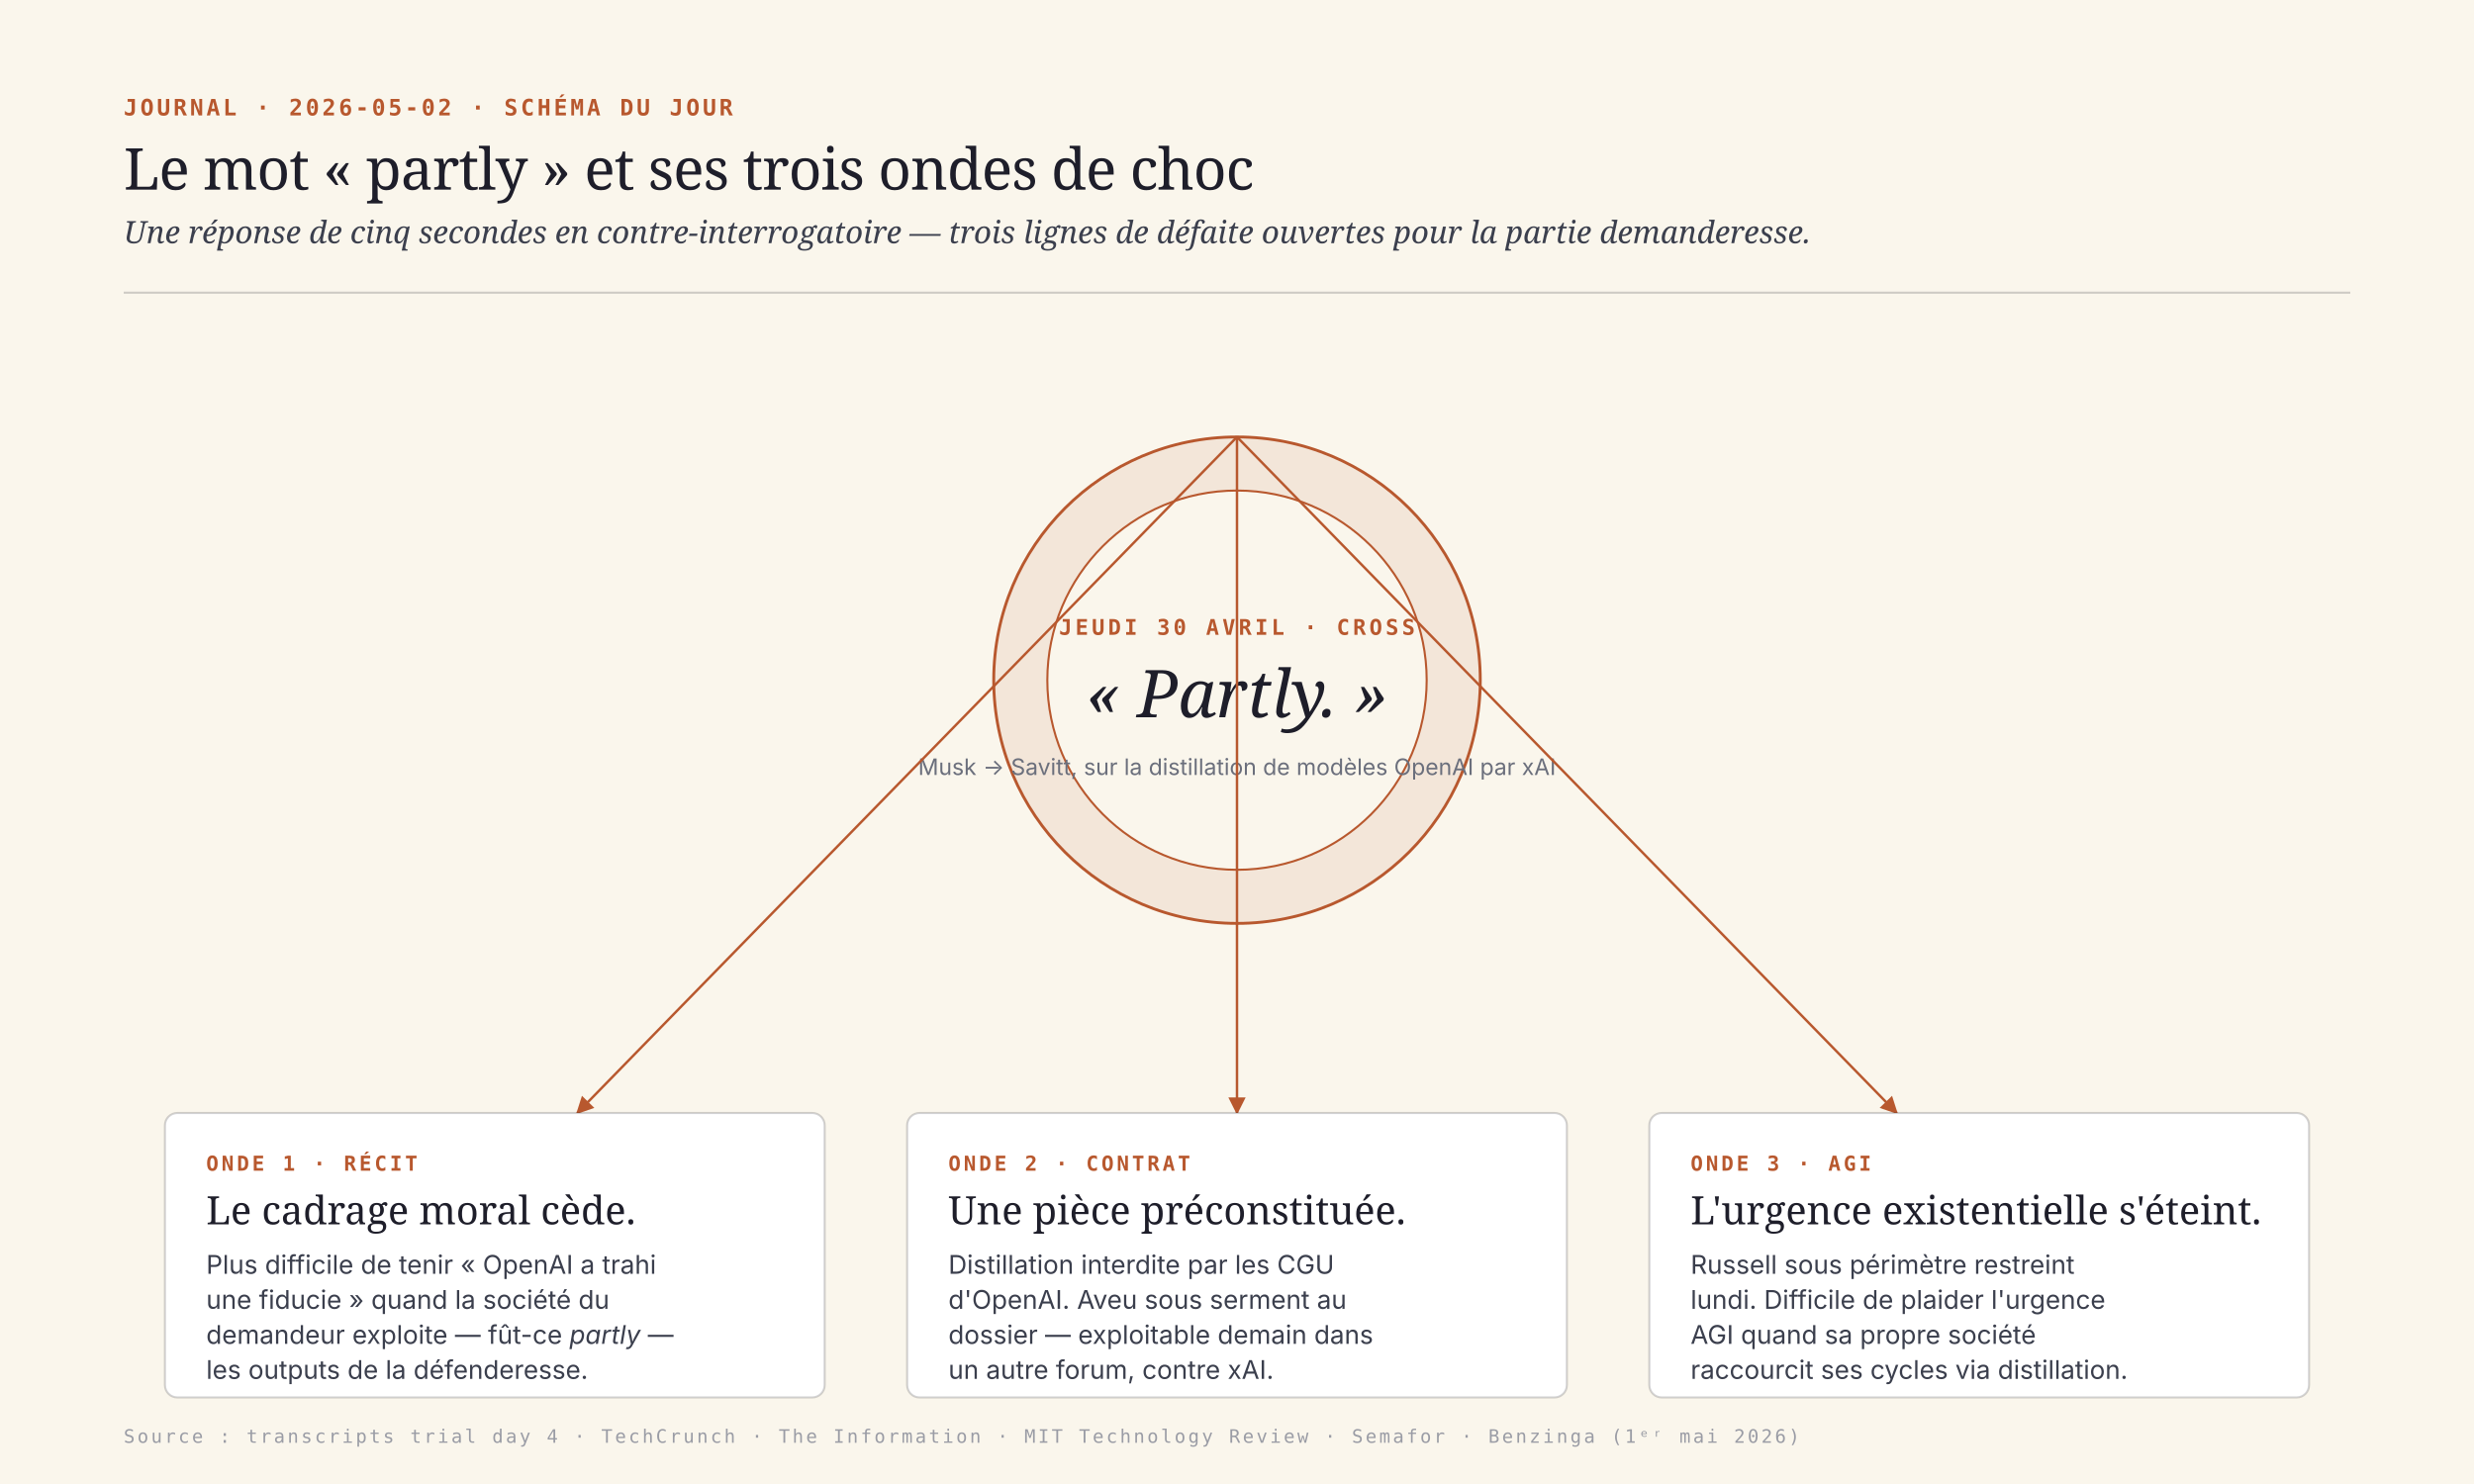
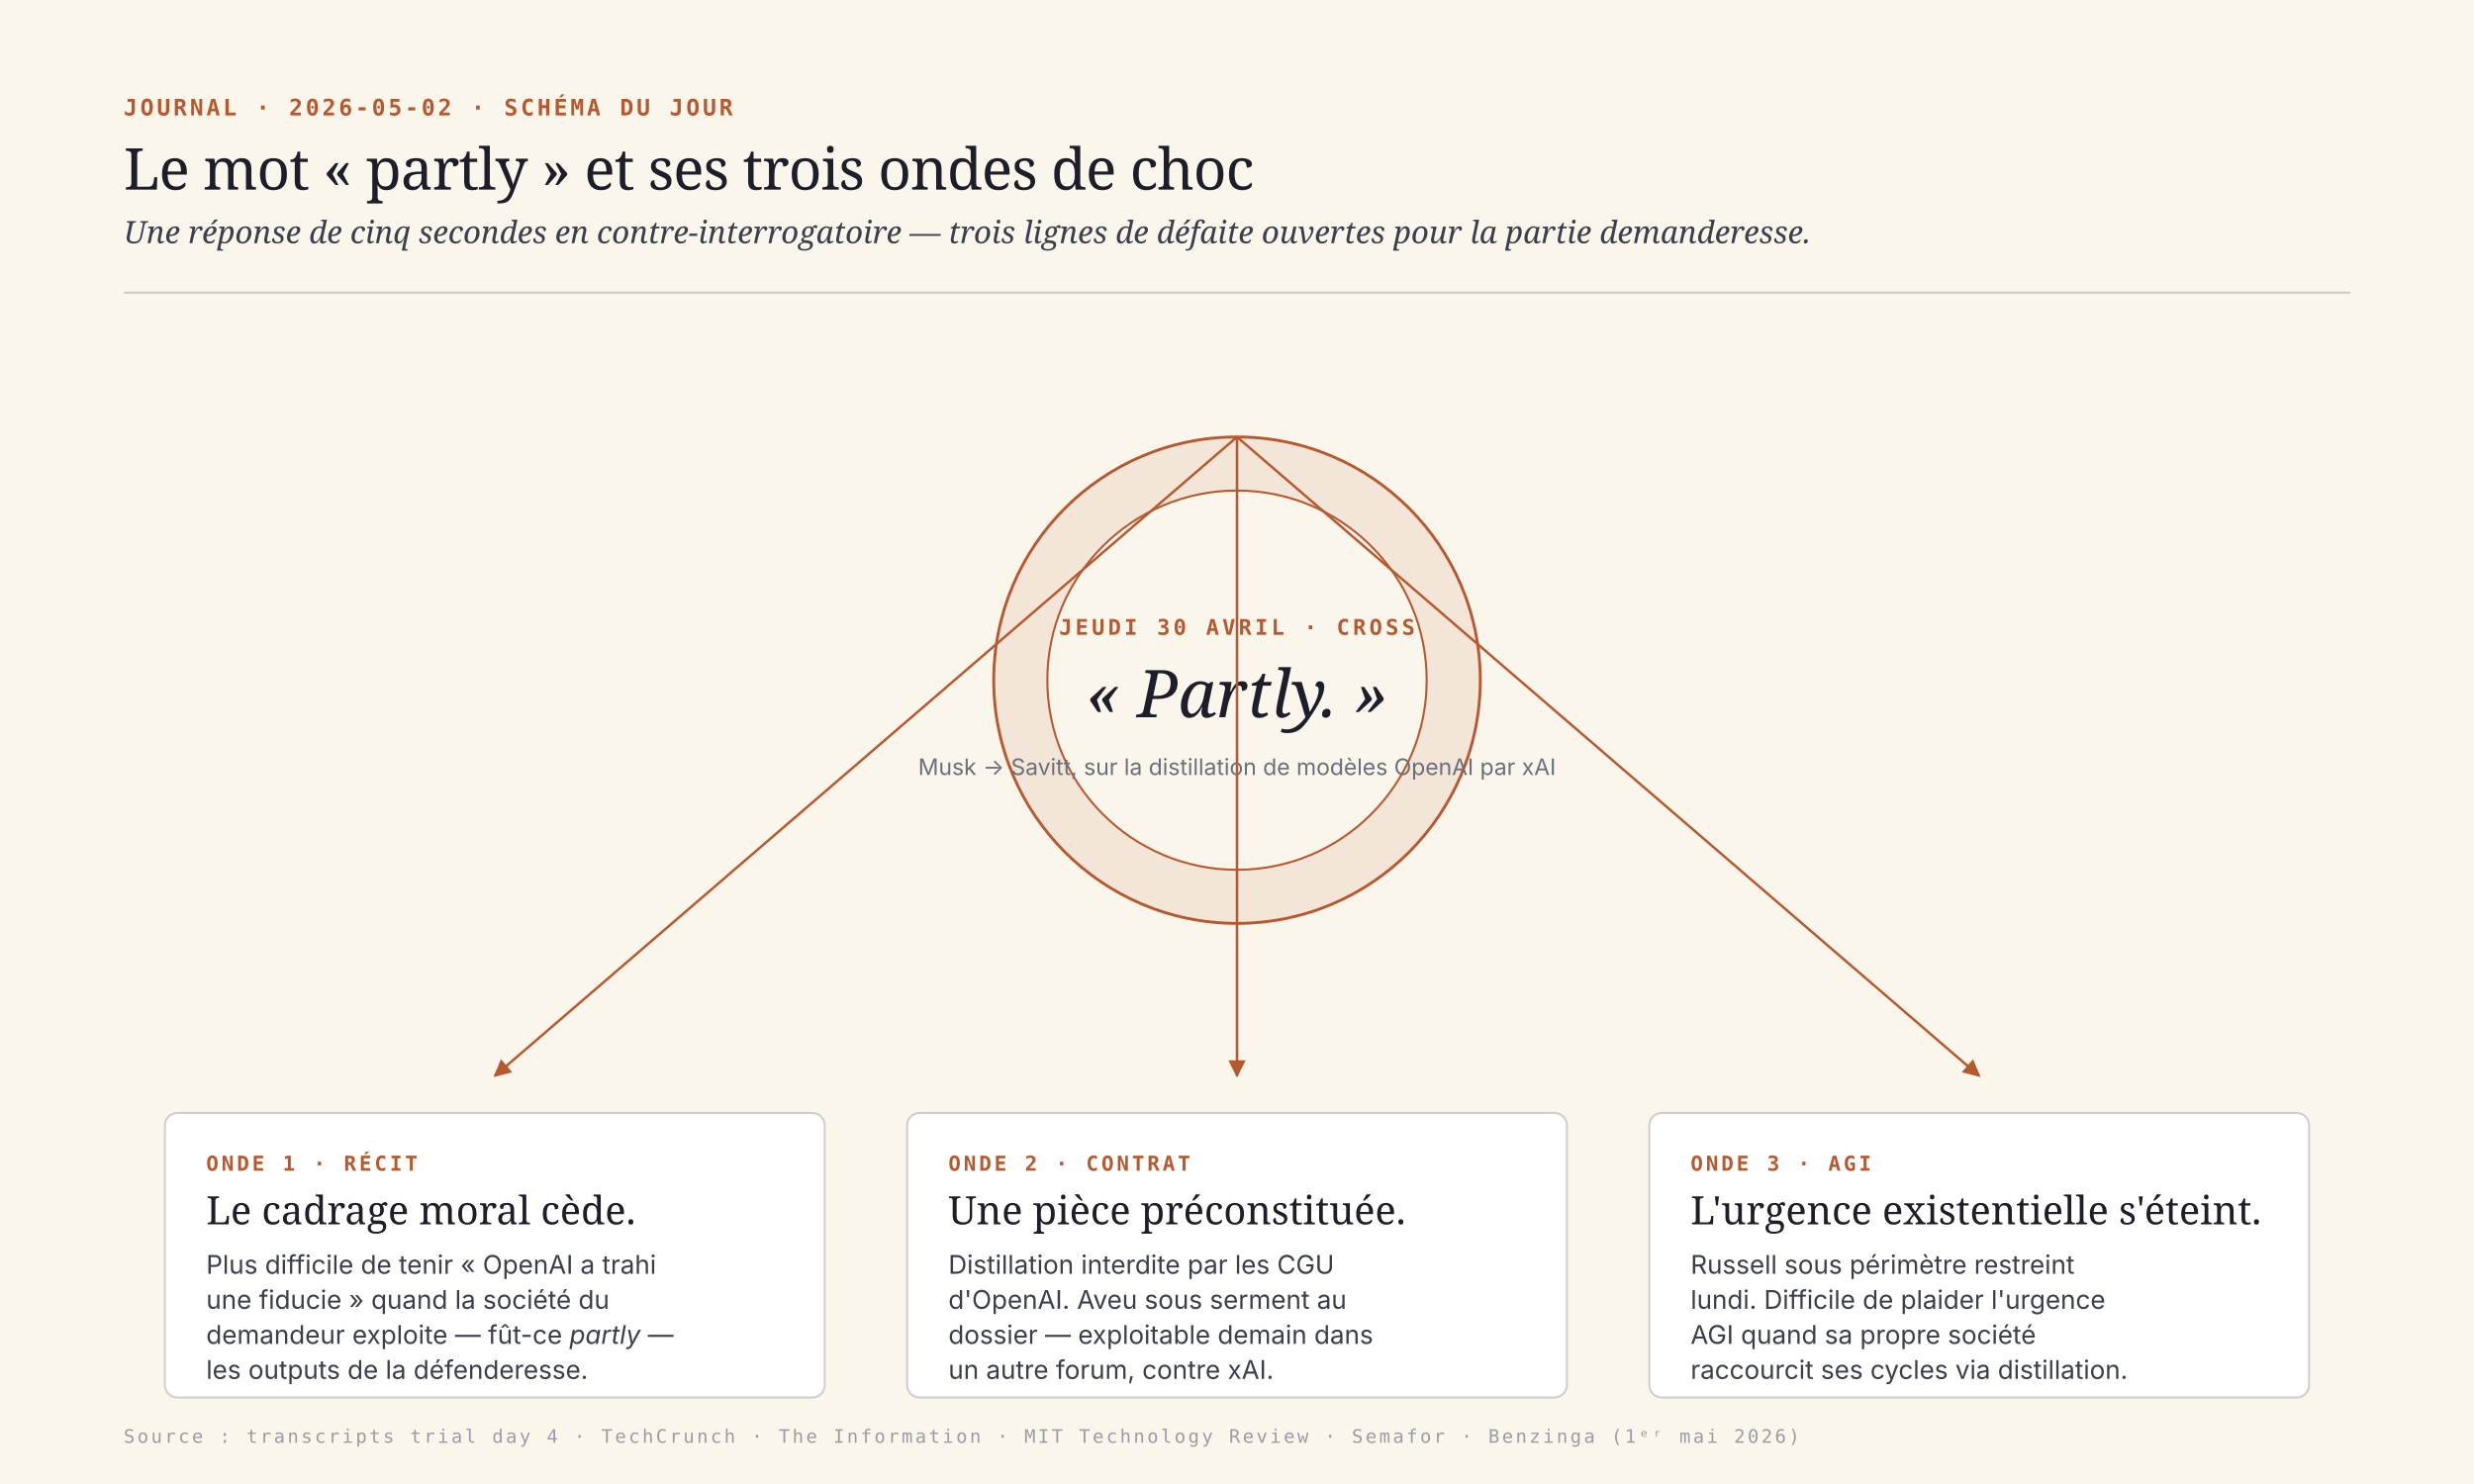
<svg xmlns="http://www.w3.org/2000/svg" viewBox="0 0 1200 720" role="img" aria-label="Schéma du jour : le mot 'partly' et ses trois ondes de choc sur le procès Musk v. Altman">
  <defs>
    <style>
      .display { font-family: 'Fraunces', 'Spectral', Georgia, serif; }
      .body    { font-family: 'Inter', 'Helvetica Neue', system-ui, sans-serif; }
      .mono    { font-family: 'JetBrains Mono', 'IBM Plex Mono', monospace; }
      .branch rect { transition: fill 0.2s, stroke-width 0.2s; }
      .branch:hover rect, .branch:focus rect { fill: #b8582e; fill-opacity: 0.10; stroke-width: 1.6; outline: none; }
      .branch:hover .branch-title, .branch:focus .branch-title { fill: #b8582e; }
    </style>
    <marker id="jArrow" viewBox="0 0 10 10" refX="9" refY="5" markerWidth="7" markerHeight="7" orient="auto-start-reverse">
      <path d="M 0 0 L 10 5 L 0 10 z" fill="#b8582e" />
    </marker>
  </defs>
  <rect width="1200" height="720" fill="#faf6ec" />
  <text x="60" y="56" class="mono" font-size="11" font-weight="600" fill="#b8582e" letter-spacing="1.4">JOURNAL · 2026-05-02 · SCHÉMA DU JOUR</text>
  <text x="60" y="92" class="display" font-size="28" font-weight="500" fill="#1e1e2a" letter-spacing="-0.4">Le mot « partly » et ses trois ondes de choc</text>
  <text x="60" y="118" class="display" font-size="15" font-style="italic" fill="#3b3f4d">Une réponse de cinq secondes en contre-interrogatoire — trois lignes de défaite ouvertes pour la partie demanderesse.</text>
  <line x1="60" y1="142" x2="1140" y2="142" stroke="rgba(30,30,44,0.20)" stroke-width="1" />
  <g>
    <circle cx="600" cy="330" r="118" fill="#b8582e" fill-opacity="0.10" stroke="#b8582e" stroke-width="1.4" />
    <circle cx="600" cy="330" r="92" fill="#faf6ec" stroke="#b8582e" stroke-width="1" />
    <text x="600" y="308" text-anchor="middle" class="mono" font-size="10.5" font-weight="600" fill="#b8582e" letter-spacing="1.6">JEUDI 30 AVRIL · CROSS</text>
    <text x="600" y="348" text-anchor="middle" class="display" font-size="32" font-style="italic" font-weight="500" fill="#1e1e2a">« Partly. »</text>
    <text x="600" y="376" text-anchor="middle" class="body" font-size="11" fill="#6b6f7c">Musk → Savitt, sur la distillation de modèles OpenAI par xAI</text>
  </g>
-   <line x1="600" y1="212" x2="280" y2="540" stroke="#b8582e" stroke-width="1.2" marker-end="url(#jArrow)" stroke-dasharray="0" />
-   <line x1="600" y1="212" x2="600" y2="540" stroke="#b8582e" stroke-width="1.2" marker-end="url(#jArrow)" stroke-dasharray="0" />
-   <line x1="600" y1="212" x2="920" y2="540" stroke="#b8582e" stroke-width="1.2" marker-end="url(#jArrow)" stroke-dasharray="0" />
+   <line x1="600" y1="212" x2="240" y2="522" stroke="#b8582e" stroke-width="1.2" marker-end="url(#jArrow)" stroke-dasharray="0" />
+   <line x1="600" y1="212" x2="600" y2="522" stroke="#b8582e" stroke-width="1.2" marker-end="url(#jArrow)" stroke-dasharray="0" />
+   <line x1="600" y1="212" x2="960" y2="522" stroke="#b8582e" stroke-width="1.2" marker-end="url(#jArrow)" stroke-dasharray="0" />
  <g class="branch" tabindex="0" role="button" aria-label="Conséquence 1 : récit moral fragilisé">
    <rect x="80" y="540" width="320" height="138" rx="6" fill="#ffffff" stroke="rgba(30,30,44,0.20)" stroke-width="1" />
    <text x="100" y="568" class="mono" font-size="10" font-weight="600" fill="#b8582e" letter-spacing="1.4">ONDE 1 · RÉCIT</text>
    <text x="100" y="594" class="branch-title display" font-size="19" font-weight="500" fill="#1e1e2a">Le cadrage moral cède.</text>
    <text x="100" y="618" class="body" font-size="12.5" fill="#3b3f4d">Plus difficile de tenir « OpenAI a trahi</text>
    <text x="100" y="635" class="body" font-size="12.5" fill="#3b3f4d">une fiducie » quand la société du</text>
    <text x="100" y="652" class="body" font-size="12.5" fill="#3b3f4d">demandeur exploite — fût-ce <tspan font-style="italic">partly</tspan> —</text>
    <text x="100" y="669" class="body" font-size="12.5" fill="#3b3f4d">les outputs de la défenderesse.</text>
  </g>
  <g class="branch" tabindex="0" role="button" aria-label="Conséquence 2 : nouveau front juridique ouvert">
    <rect x="440" y="540" width="320" height="138" rx="6" fill="#ffffff" stroke="rgba(30,30,44,0.20)" stroke-width="1" />
    <text x="460" y="568" class="mono" font-size="10" font-weight="600" fill="#b8582e" letter-spacing="1.4">ONDE 2 · CONTRAT</text>
    <text x="460" y="594" class="branch-title display" font-size="19" font-weight="500" fill="#1e1e2a">Une pièce préconstituée.</text>
    <text x="460" y="618" class="body" font-size="12.5" fill="#3b3f4d">Distillation interdite par les CGU</text>
    <text x="460" y="635" class="body" font-size="12.5" fill="#3b3f4d">d'OpenAI. Aveu sous serment au</text>
    <text x="460" y="652" class="body" font-size="12.5" fill="#3b3f4d">dossier — exploitable demain dans</text>
    <text x="460" y="669" class="body" font-size="12.5" fill="#3b3f4d">un autre forum, contre xAI.</text>
  </g>
  <g class="branch" tabindex="0" role="button" aria-label="Conséquence 3 : doctrine du risque AGI affaiblie">
    <rect x="800" y="540" width="320" height="138" rx="6" fill="#ffffff" stroke="rgba(30,30,44,0.20)" stroke-width="1" />
    <text x="820" y="568" class="mono" font-size="10" font-weight="600" fill="#b8582e" letter-spacing="1.4">ONDE 3 · AGI</text>
    <text x="820" y="594" class="branch-title display" font-size="19" font-weight="500" fill="#1e1e2a">L'urgence existentielle s'éteint.</text>
    <text x="820" y="618" class="body" font-size="12.5" fill="#3b3f4d">Russell sous périmètre restreint</text>
    <text x="820" y="635" class="body" font-size="12.5" fill="#3b3f4d">lundi. Difficile de plaider l'urgence</text>
    <text x="820" y="652" class="body" font-size="12.5" fill="#3b3f4d">AGI quand sa propre société</text>
    <text x="820" y="669" class="body" font-size="12.5" fill="#3b3f4d">raccourcit ses cycles via distillation.</text>
  </g>
  <text x="60" y="700" class="mono" font-size="9" fill="#9a9ca5" letter-spacing="1.2">Source : transcripts trial day 4 · TechCrunch · The Information · MIT Technology Review · Semafor · Benzinga (1ᵉʳ mai 2026)</text>
</svg>
